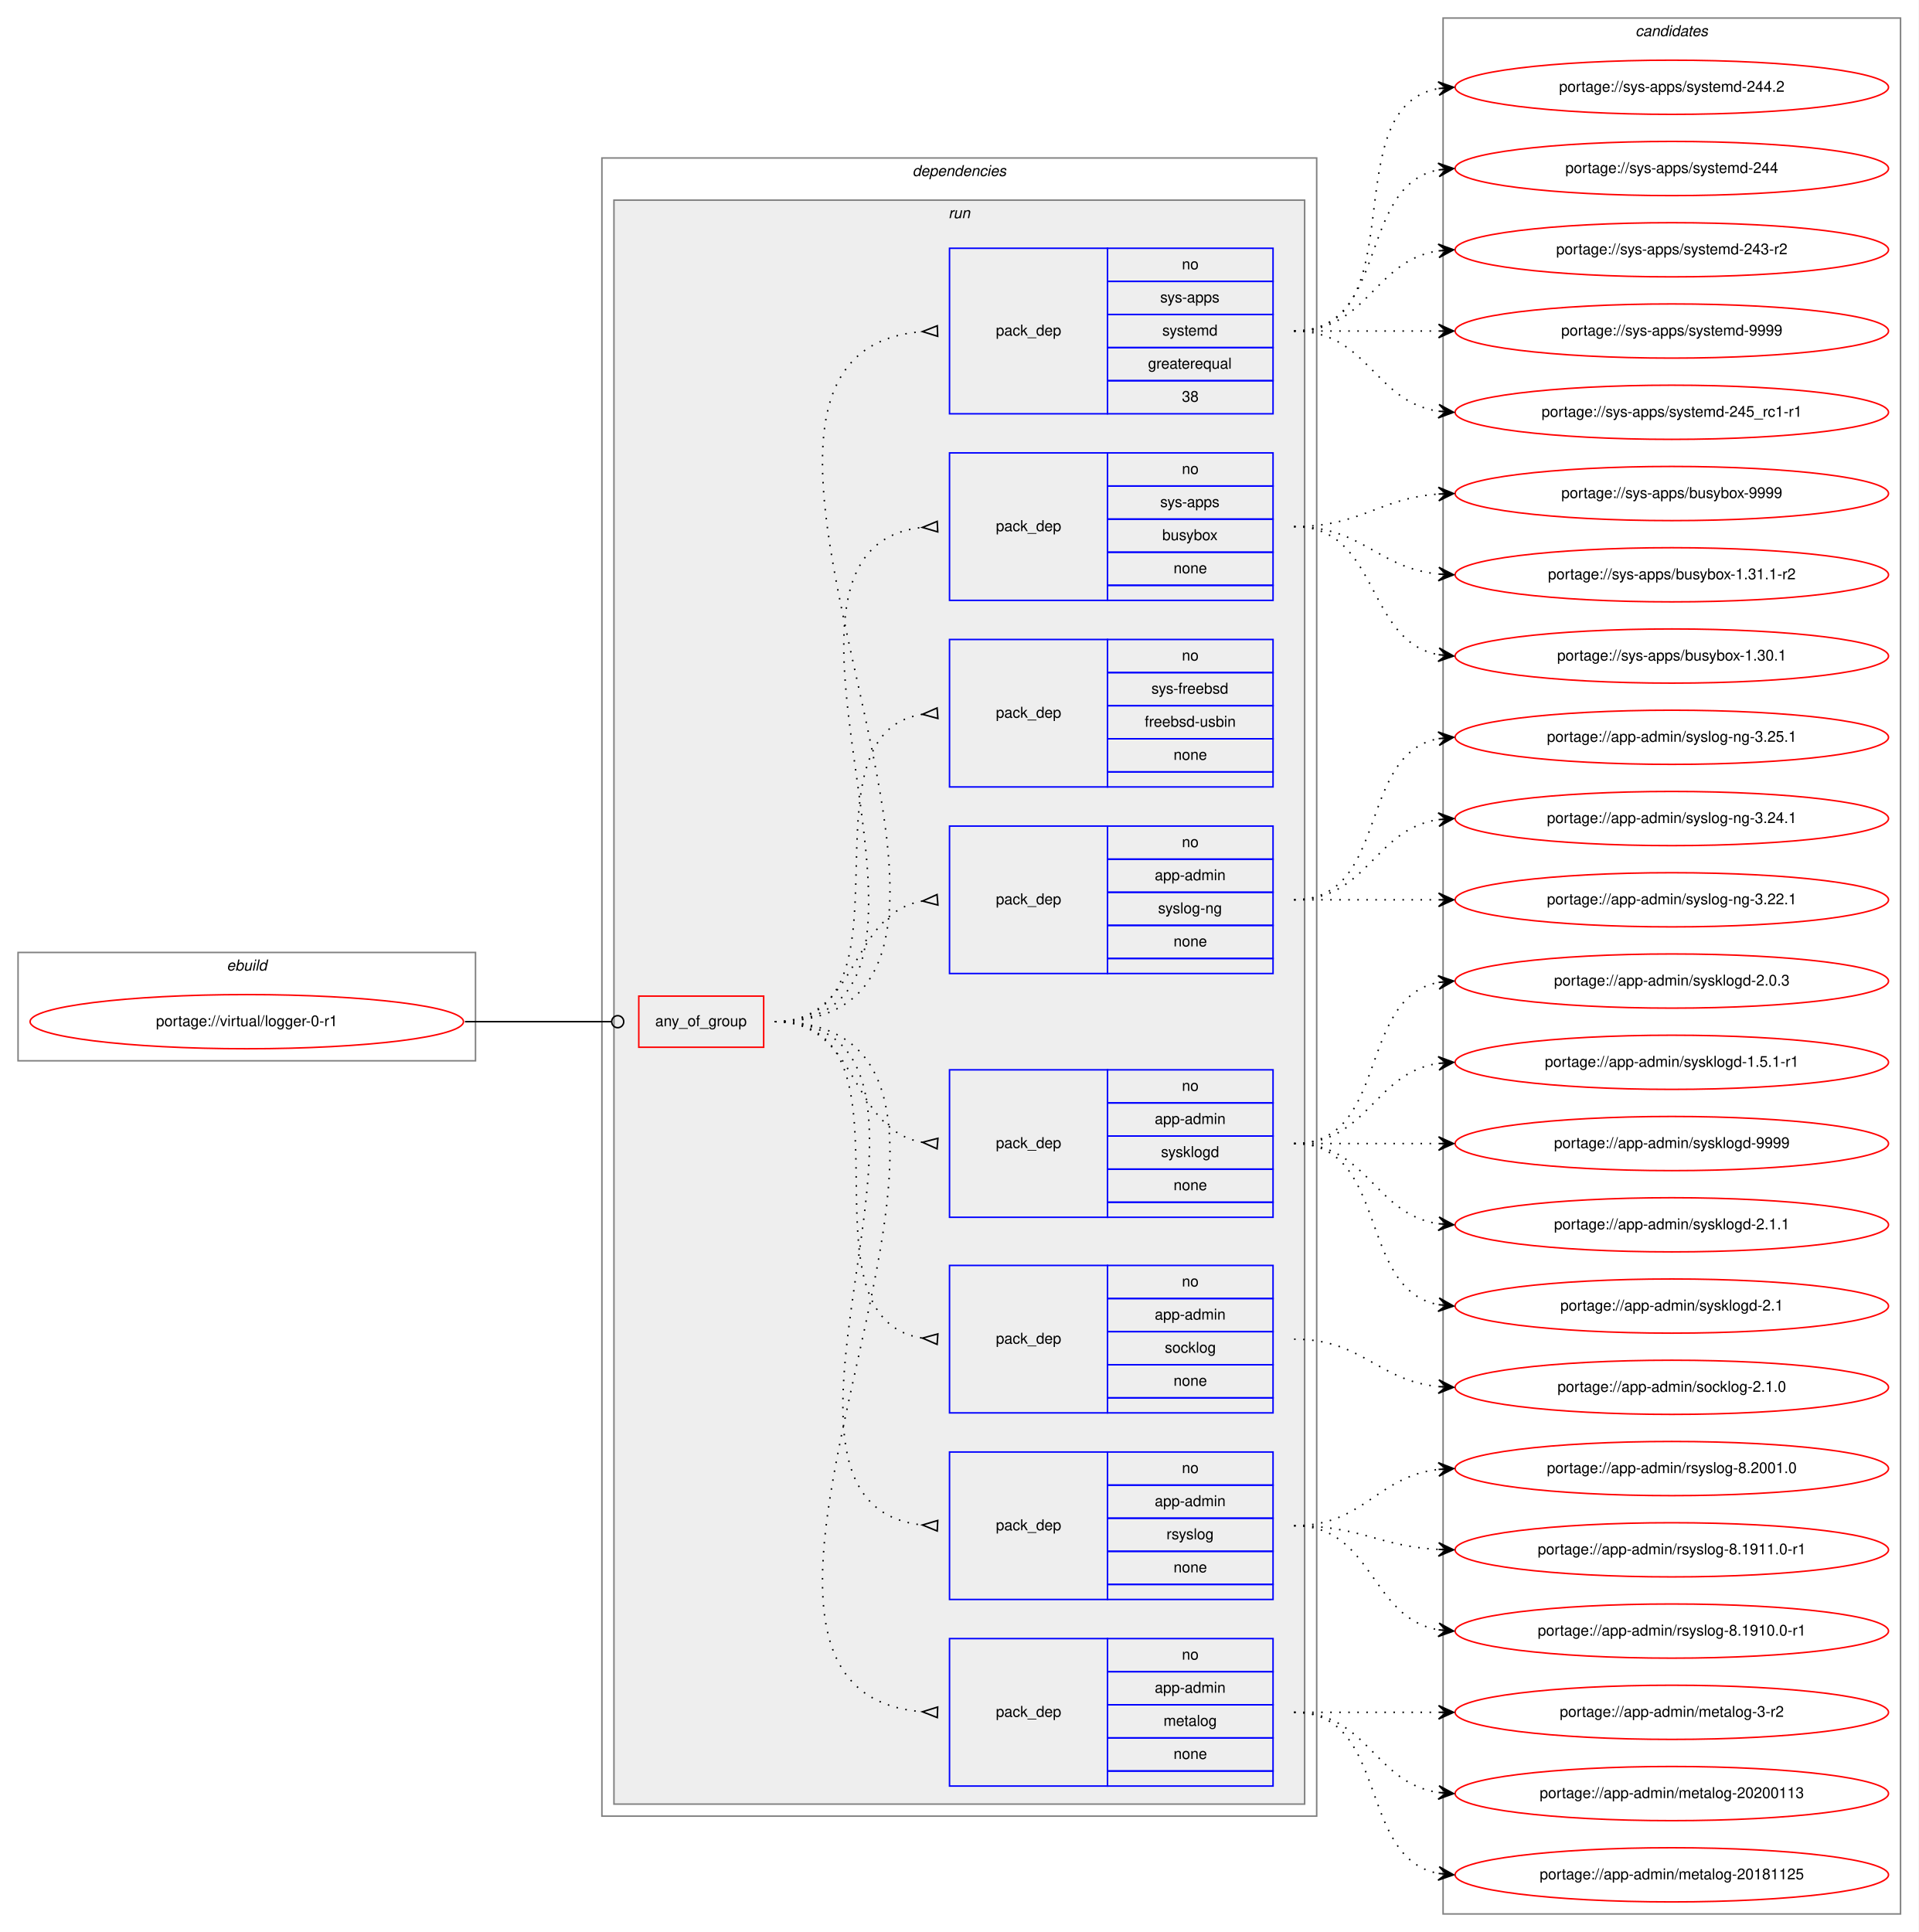
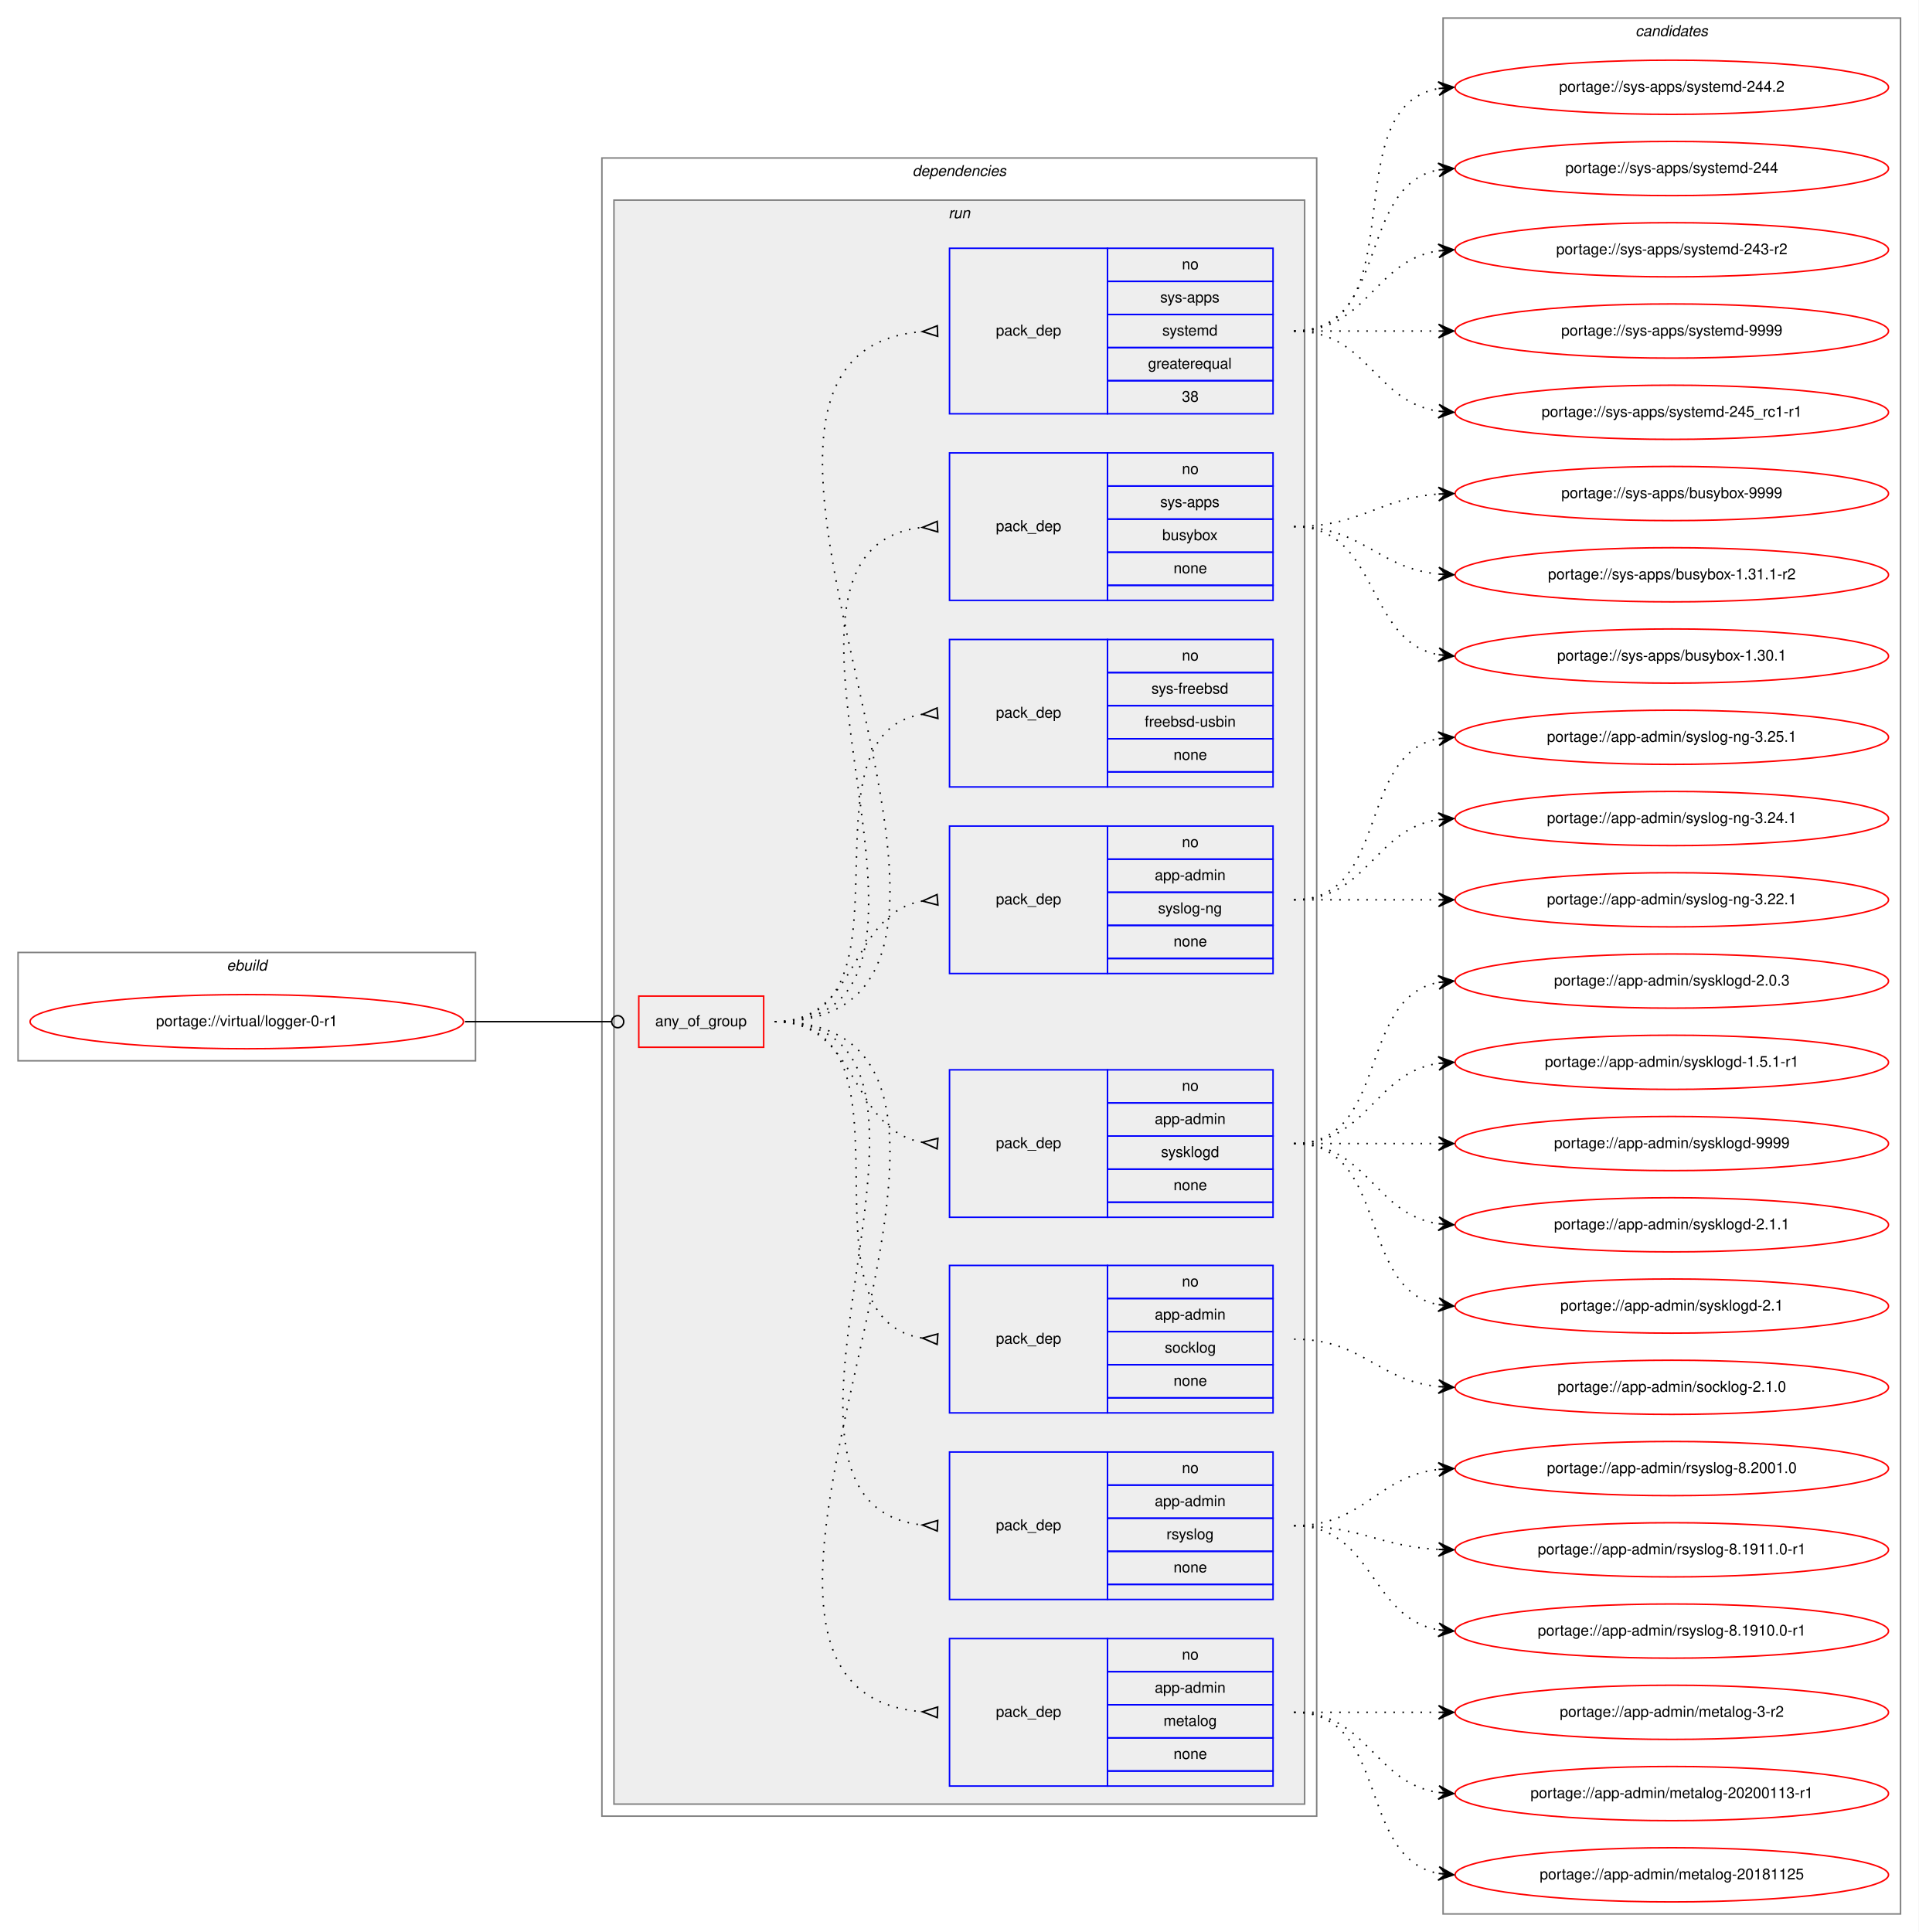
<svg xmlns="http://www.w3.org/2000/svg" xmlns:xlink="http://www.w3.org/1999/xlink" width="1275pt" height="1284pt" viewBox="0.00 0.00 1275.00 1284.00">
  <g id="graph0" class="graph" transform="scale(1 1) rotate(0) translate(4 1280)">
    <polygon fill="white" stroke="transparent" points="-4,4 -4,-1280 1271,-1280 1271,4 -4,4" />
    <g id="clust1" class="cluster">
      <polygon fill="none" stroke="gray" points="8,-575 8,-647 312,-647 312,-575 8,-575" />
      <text text-anchor="start" x="146.66" y="-635" font-family="Helvetica,sans-Serif" font-style="italic" font-size="10.00">ebuild</text>
    </g>
    <g id="clust2" class="cluster">
      <polygon fill="none" stroke="gray" points="396,-73 396,-1175 871,-1175 871,-73 396,-73" />
      <text text-anchor="start" x="602.38" y="-1163" font-family="Helvetica,sans-Serif" font-style="italic" font-size="10.00">dependencies</text>
    </g>
    <g id="clust5" class="cluster">
      <polygon fill="#eeeeee" stroke="gray" points="404,-81 404,-1147 863,-1147 863,-81 404,-81" />
      <text text-anchor="start" x="626.28" y="-1135" font-family="Helvetica,sans-Serif" font-style="italic" font-size="10.00">run</text>
    </g>
    <g id="clust15" class="cluster">
      <polygon fill="none" stroke="gray" points="955,-8 955,-1268 1259,-1268 1259,-8 955,-8" />
      <text text-anchor="start" x="1082.82" y="-1256" font-family="Helvetica,sans-Serif" font-style="italic" font-size="10.00">candidates</text>
    </g>
    <g id="node1" class="node">
      <g id="a_node1">
        <a xlink:href="../virtual/logger-0-r1.svg" xlink:title="portage://virtual/logger-0-r1">
          <ellipse fill="none" stroke="red" cx="160" cy="-601" rx="144" ry="18" />
          <text text-anchor="middle" x="160" y="-598" font-family="Helvetica,sans-Serif" font-size="10.00">portage://virtual/logger-0-r1</text>
        </a>
      </g>
    </g>
    <g id="node2" class="node">
      <polygon fill="none" stroke="red" points="420.5,-584 420.5,-618 503.5,-618 503.5,-584 420.5,-584" />
      <text text-anchor="start" x="431.43" y="-598" font-family="Helvetica,sans-Serif" font-size="10.00">any_of_group</text>
    </g>
    <g id="edge9" class="edge">
      <path fill="none" stroke="black" d="M305,-601C349.05,-601 362.06,-601 402.35,-601" />
      <ellipse fill="none" stroke="black" cx="406.5" cy="-601" rx="4" ry="4" />
    </g>
    <g id="node3" class="node">
      <polygon fill="none" stroke="blue" points="627,-93 627,-191 732,-191 732,-93 627,-93" />
      <text text-anchor="start" x="657.82" y="-139" font-family="Helvetica,sans-Serif" font-size="10.00">pack_dep</text>
      <polygon fill="none" stroke="blue" points="732,-169 732,-191 842,-191 842,-169 732,-169" />
      <text text-anchor="start" x="781.44" y="-177" font-family="Helvetica,sans-Serif" font-size="10.00">no</text>
      <polygon fill="none" stroke="blue" points="732,-147 732,-169 842,-169 842,-147 732,-147" />
      <text text-anchor="start" x="763.38" y="-155" font-family="Helvetica,sans-Serif" font-size="10.00">app-admin</text>
      <polygon fill="none" stroke="blue" points="732,-125 732,-147 842,-147 842,-125 732,-125" />
      <text text-anchor="start" x="769.22" y="-133" font-family="Helvetica,sans-Serif" font-size="10.00">metalog</text>
      <polygon fill="none" stroke="blue" points="732,-103 732,-125 842,-125 842,-103 732,-103" />
      <text text-anchor="start" x="775.88" y="-111" font-family="Helvetica,sans-Serif" font-size="10.00">none</text>
      <polygon fill="none" stroke="blue" points="732,-93 732,-103 842,-103 842,-93 732,-93" />
    </g>
    <g id="edge1" class="edge">
      <path fill="none" stroke="black" stroke-dasharray="1,5" d="M511,-601C717.09,-601 419.62,-157.11 608.99,-142.38" />
      <polygon fill="none" stroke="black" points="619.13,-145.5 609.01,-142.37 618.87,-138.5 619.13,-145.5" />
    </g>
    <g id="node4" class="node">
      <polygon fill="none" stroke="blue" points="627,-217 627,-315 732,-315 732,-217 627,-217" />
      <text text-anchor="start" x="657.82" y="-263" font-family="Helvetica,sans-Serif" font-size="10.00">pack_dep</text>
      <polygon fill="none" stroke="blue" points="732,-293 732,-315 842,-315 842,-293 732,-293" />
      <text text-anchor="start" x="781.44" y="-301" font-family="Helvetica,sans-Serif" font-size="10.00">no</text>
      <polygon fill="none" stroke="blue" points="732,-271 732,-293 842,-293 842,-271 732,-271" />
      <text text-anchor="start" x="763.38" y="-279" font-family="Helvetica,sans-Serif" font-size="10.00">app-admin</text>
      <polygon fill="none" stroke="blue" points="732,-249 732,-271 842,-271 842,-249 732,-249" />
      <text text-anchor="start" x="771.17" y="-257" font-family="Helvetica,sans-Serif" font-size="10.00">rsyslog</text>
      <polygon fill="none" stroke="blue" points="732,-227 732,-249 842,-249 842,-227 732,-227" />
      <text text-anchor="start" x="775.88" y="-235" font-family="Helvetica,sans-Serif" font-size="10.00">none</text>
      <polygon fill="none" stroke="blue" points="732,-217 732,-227 842,-227 842,-217 732,-217" />
    </g>
    <g id="edge2" class="edge">
      <path fill="none" stroke="black" stroke-dasharray="1,5" d="M511,-601C663.92,-601 471.59,-280.88 609,-266.5" />
      <polygon fill="none" stroke="black" points="619.17,-269.5 609.01,-266.5 618.83,-262.5 619.17,-269.5" />
    </g>
    <g id="node5" class="node">
      <polygon fill="none" stroke="blue" points="627,-341 627,-439 732,-439 732,-341 627,-341" />
      <text text-anchor="start" x="657.82" y="-387" font-family="Helvetica,sans-Serif" font-size="10.00">pack_dep</text>
      <polygon fill="none" stroke="blue" points="732,-417 732,-439 842,-439 842,-417 732,-417" />
      <text text-anchor="start" x="781.44" y="-425" font-family="Helvetica,sans-Serif" font-size="10.00">no</text>
      <polygon fill="none" stroke="blue" points="732,-395 732,-417 842,-417 842,-395 732,-395" />
      <text text-anchor="start" x="763.38" y="-403" font-family="Helvetica,sans-Serif" font-size="10.00">app-admin</text>
      <polygon fill="none" stroke="blue" points="732,-373 732,-395 842,-395 842,-373 732,-373" />
      <text text-anchor="start" x="770.05" y="-381" font-family="Helvetica,sans-Serif" font-size="10.00">socklog</text>
      <polygon fill="none" stroke="blue" points="732,-351 732,-373 842,-373 842,-351 732,-351" />
      <text text-anchor="start" x="775.88" y="-359" font-family="Helvetica,sans-Serif" font-size="10.00">none</text>
      <polygon fill="none" stroke="blue" points="732,-341 732,-351 842,-351 842,-341 732,-341" />
    </g>
    <g id="edge3" class="edge">
      <path fill="none" stroke="black" stroke-dasharray="1,5" d="M511,-601C612.75,-601 520.43,-404.18 608.91,-390.72" />
      <polygon fill="none" stroke="black" points="619.25,-393.49 609.03,-390.71 618.75,-386.51 619.25,-393.49" />
    </g>
    <g id="node6" class="node">
      <polygon fill="none" stroke="blue" points="627,-471 627,-569 732,-569 732,-471 627,-471" />
      <text text-anchor="start" x="657.82" y="-517" font-family="Helvetica,sans-Serif" font-size="10.00">pack_dep</text>
      <polygon fill="none" stroke="blue" points="732,-547 732,-569 842,-569 842,-547 732,-547" />
      <text text-anchor="start" x="781.44" y="-555" font-family="Helvetica,sans-Serif" font-size="10.00">no</text>
      <polygon fill="none" stroke="blue" points="732,-525 732,-547 842,-547 842,-525 732,-525" />
      <text text-anchor="start" x="763.38" y="-533" font-family="Helvetica,sans-Serif" font-size="10.00">app-admin</text>
      <polygon fill="none" stroke="blue" points="732,-503 732,-525 842,-525 842,-503 732,-503" />
      <text text-anchor="start" x="767.55" y="-511" font-family="Helvetica,sans-Serif" font-size="10.00">sysklogd</text>
      <polygon fill="none" stroke="blue" points="732,-481 732,-503 842,-503 842,-481 732,-481" />
      <text text-anchor="start" x="775.88" y="-489" font-family="Helvetica,sans-Serif" font-size="10.00">none</text>
      <polygon fill="none" stroke="blue" points="732,-471 732,-481 842,-481 842,-471 732,-471" />
    </g>
    <g id="edge4" class="edge">
      <path fill="none" stroke="black" stroke-dasharray="1,5" d="M511,-601C567.37,-601 560.19,-529.51 608.86,-520.85" />
      <polygon fill="none" stroke="black" points="619.29,-523.49 609.04,-520.84 618.71,-516.51 619.29,-523.49" />
    </g>
    <g id="node7" class="node">
      <polygon fill="none" stroke="blue" points="627,-633 627,-731 732,-731 732,-633 627,-633" />
      <text text-anchor="start" x="657.82" y="-679" font-family="Helvetica,sans-Serif" font-size="10.00">pack_dep</text>
      <polygon fill="none" stroke="blue" points="732,-709 732,-731 842,-731 842,-709 732,-709" />
      <text text-anchor="start" x="781.44" y="-717" font-family="Helvetica,sans-Serif" font-size="10.00">no</text>
      <polygon fill="none" stroke="blue" points="732,-687 732,-709 842,-709 842,-687 732,-687" />
      <text text-anchor="start" x="763.38" y="-695" font-family="Helvetica,sans-Serif" font-size="10.00">app-admin</text>
      <polygon fill="none" stroke="blue" points="732,-665 732,-687 842,-687 842,-665 732,-665" />
      <text text-anchor="start" x="765.61" y="-673" font-family="Helvetica,sans-Serif" font-size="10.00">syslog-ng</text>
      <polygon fill="none" stroke="blue" points="732,-643 732,-665 842,-665 842,-643 732,-643" />
      <text text-anchor="start" x="775.88" y="-651" font-family="Helvetica,sans-Serif" font-size="10.00">none</text>
      <polygon fill="none" stroke="blue" points="732,-633 732,-643 842,-643 842,-633 732,-633" />
    </g>
    <g id="edge5" class="edge">
      <path fill="none" stroke="black" stroke-dasharray="1,5" d="M511,-601C567.37,-601 560.19,-672.49 608.86,-681.15" />
      <polygon fill="none" stroke="black" points="618.71,-685.49 609.04,-681.16 619.29,-678.51 618.71,-685.49" />
    </g>
    <g id="node8" class="node">
      <polygon fill="none" stroke="blue" points="627,-757 627,-855 732,-855 732,-757 627,-757" />
      <text text-anchor="start" x="657.82" y="-803" font-family="Helvetica,sans-Serif" font-size="10.00">pack_dep</text>
      <polygon fill="none" stroke="blue" points="732,-833 732,-855 842,-855 842,-833 732,-833" />
      <text text-anchor="start" x="781.44" y="-841" font-family="Helvetica,sans-Serif" font-size="10.00">no</text>
      <polygon fill="none" stroke="blue" points="732,-811 732,-833 842,-833 842,-811 732,-811" />
      <text text-anchor="start" x="761.16" y="-819" font-family="Helvetica,sans-Serif" font-size="10.00">sys-freebsd</text>
      <polygon fill="none" stroke="blue" points="732,-789 732,-811 842,-811 842,-789 732,-789" />
      <text text-anchor="start" x="756.72" y="-797" font-family="Helvetica,sans-Serif" font-size="10.00">freebsd-usbin</text>
      <polygon fill="none" stroke="blue" points="732,-767 732,-789 842,-789 842,-767 732,-767" />
      <text text-anchor="start" x="775.88" y="-775" font-family="Helvetica,sans-Serif" font-size="10.00">none</text>
      <polygon fill="none" stroke="blue" points="732,-757 732,-767 842,-767 842,-757 732,-757" />
    </g>
    <g id="edge6" class="edge">
      <path fill="none" stroke="black" stroke-dasharray="1,5" d="M511,-601C610.36,-601 522.66,-791.84 608.87,-805.26" />
      <polygon fill="none" stroke="black" points="618.74,-809.49 609.03,-805.27 619.26,-802.51 618.74,-809.49" />
    </g>
    <g id="node9" class="node">
      <polygon fill="none" stroke="blue" points="627,-881 627,-979 732,-979 732,-881 627,-881" />
      <text text-anchor="start" x="657.82" y="-927" font-family="Helvetica,sans-Serif" font-size="10.00">pack_dep</text>
      <polygon fill="none" stroke="blue" points="732,-957 732,-979 842,-979 842,-957 732,-957" />
      <text text-anchor="start" x="781.44" y="-965" font-family="Helvetica,sans-Serif" font-size="10.00">no</text>
      <polygon fill="none" stroke="blue" points="732,-935 732,-957 842,-957 842,-935 732,-935" />
      <text text-anchor="start" x="767" y="-943" font-family="Helvetica,sans-Serif" font-size="10.00">sys-apps</text>
      <polygon fill="none" stroke="blue" points="732,-913 732,-935 842,-935 842,-913 732,-913" />
      <text text-anchor="start" x="768.38" y="-921" font-family="Helvetica,sans-Serif" font-size="10.00">busybox</text>
      <polygon fill="none" stroke="blue" points="732,-891 732,-913 842,-913 842,-891 732,-891" />
      <text text-anchor="start" x="775.88" y="-899" font-family="Helvetica,sans-Serif" font-size="10.00">none</text>
      <polygon fill="none" stroke="blue" points="732,-881 732,-891 842,-891 842,-881 732,-881" />
    </g>
    <g id="edge7" class="edge">
      <path fill="none" stroke="black" stroke-dasharray="1,5" d="M511,-601C661.29,-601 474.27,-914.76 608.75,-929.47" />
      <polygon fill="none" stroke="black" points="618.82,-933.5 609.01,-929.48 619.18,-926.5 618.82,-933.5" />
    </g>
    <g id="node10" class="node">
      <polygon fill="none" stroke="blue" points="627,-1005 627,-1115 732,-1115 732,-1005 627,-1005" />
      <text text-anchor="start" x="657.82" y="-1057" font-family="Helvetica,sans-Serif" font-size="10.00">pack_dep</text>
      <polygon fill="none" stroke="blue" points="732,-1093 732,-1115 842,-1115 842,-1093 732,-1093" />
      <text text-anchor="start" x="781.44" y="-1101" font-family="Helvetica,sans-Serif" font-size="10.00">no</text>
      <polygon fill="none" stroke="blue" points="732,-1071 732,-1093 842,-1093 842,-1071 732,-1071" />
      <text text-anchor="start" x="767" y="-1079" font-family="Helvetica,sans-Serif" font-size="10.00">sys-apps</text>
      <polygon fill="none" stroke="blue" points="732,-1049 732,-1071 842,-1071 842,-1049 732,-1049" />
      <text text-anchor="start" x="768.39" y="-1057" font-family="Helvetica,sans-Serif" font-size="10.00">systemd</text>
      <polygon fill="none" stroke="blue" points="732,-1027 732,-1049 842,-1049 842,-1027 732,-1027" />
      <text text-anchor="start" x="758.94" y="-1035" font-family="Helvetica,sans-Serif" font-size="10.00">greaterequal</text>
      <polygon fill="none" stroke="blue" points="732,-1005 732,-1027 842,-1027 842,-1005 732,-1005" />
      <text text-anchor="start" x="781.44" y="-1013" font-family="Helvetica,sans-Serif" font-size="10.00">38</text>
    </g>
    <g id="edge8" class="edge">
      <path fill="none" stroke="black" stroke-dasharray="1,5" d="M511,-601C717.09,-601 419.62,-1044.89 608.99,-1059.62" />
      <polygon fill="none" stroke="black" points="618.87,-1063.5 609.01,-1059.63 619.13,-1056.5 618.87,-1063.5" />
    </g>
    <g id="node11" class="node">
      <g id="a_node11">
        <a xlink:href="../app-admin/metalog-3-r2.svg" xlink:title="portage://app-admin/metalog-3-r2">
          <ellipse fill="none" stroke="red" cx="1107" cy="-142" rx="144" ry="18" />
          <text text-anchor="middle" x="1107" y="-139" font-family="Helvetica,sans-Serif" font-size="10.00">portage://app-admin/metalog-3-r2</text>
        </a>
      </g>
    </g>
    <g id="edge10" class="edge">
      <path fill="none" stroke="black" stroke-dasharray="1,5" d="M856,-142C899.43,-142 912.83,-142 951.57,-142" />
      <polygon fill="black" stroke="black" points="962,-142 952,-146.5 957,-142 952,-142 952,-142 952,-142 957,-142 952,-137.5 962,-142 962,-142" />
    </g>
    <g id="node12" class="node">
      <g id="a_node12">
-         <a xlink:href="../app-admin/metalog-20200113.svg" xlink:title="portage://app-admin/metalog-20200113">
+         <a xlink:href="../app-admin/metalog-20200113-r1.svg" xlink:title="portage://app-admin/metalog-20200113-r1">
          <ellipse fill="none" stroke="red" cx="1107" cy="-88" rx="144" ry="18" />
-           <text text-anchor="middle" x="1107" y="-85" font-family="Helvetica,sans-Serif" font-size="10.00">portage://app-admin/metalog-20200113</text>
+           <text text-anchor="middle" x="1107" y="-85" font-family="Helvetica,sans-Serif" font-size="10.00">portage://app-admin/metalog-20200113-r1</text>
        </a>
      </g>
    </g>
    <g id="edge11" class="edge">
      <path fill="none" stroke="black" stroke-dasharray="1,5" d="M856,-142C905.26,-142 908.85,-95.13 951.86,-88.72" />
      <polygon fill="black" stroke="black" points="962,-88 952.35,-93.2 957.01,-88.36 952.03,-88.71 952.03,-88.71 952.03,-88.71 957.01,-88.36 951.71,-84.22 962,-88 962,-88" />
    </g>
    <g id="node13" class="node">
      <g id="a_node13">
        <a xlink:href="../app-admin/metalog-20181125.svg" xlink:title="portage://app-admin/metalog-20181125">
          <ellipse fill="none" stroke="red" cx="1107" cy="-34" rx="144" ry="18" />
          <text text-anchor="middle" x="1107" y="-31" font-family="Helvetica,sans-Serif" font-size="10.00">portage://app-admin/metalog-20181125</text>
        </a>
      </g>
    </g>
    <g id="edge12" class="edge">
      <path fill="none" stroke="black" stroke-dasharray="1,5" d="M856,-142C919.58,-142 897.58,-45.49 951.79,-34.93" />
      <polygon fill="black" stroke="black" points="962,-34 952.45,-39.39 957.02,-34.46 952.04,-34.91 952.04,-34.91 952.04,-34.91 957.02,-34.46 951.63,-30.43 962,-34 962,-34" />
    </g>
    <g id="node14" class="node">
      <g id="a_node14">
        <a xlink:href="../app-admin/rsyslog-8.2001.0.svg" xlink:title="portage://app-admin/rsyslog-8.2001.0">
          <ellipse fill="none" stroke="red" cx="1107" cy="-304" rx="144" ry="18" />
          <text text-anchor="middle" x="1107" y="-301" font-family="Helvetica,sans-Serif" font-size="10.00">portage://app-admin/rsyslog-8.2001.0</text>
        </a>
      </g>
    </g>
    <g id="edge13" class="edge">
      <path fill="none" stroke="black" stroke-dasharray="1,5" d="M856,-266C902.43,-266 910.87,-298.71 951.81,-303.43" />
      <polygon fill="black" stroke="black" points="962,-304 951.77,-307.94 957.01,-303.72 952.02,-303.44 952.02,-303.44 952.02,-303.44 957.01,-303.72 952.27,-298.95 962,-304 962,-304" />
    </g>
    <g id="node15" class="node">
      <g id="a_node15">
        <a xlink:href="../app-admin/rsyslog-8.1911.0-r1.svg" xlink:title="portage://app-admin/rsyslog-8.1911.0-r1">
          <ellipse fill="none" stroke="red" cx="1107" cy="-250" rx="144" ry="18" />
          <text text-anchor="middle" x="1107" y="-247" font-family="Helvetica,sans-Serif" font-size="10.00">portage://app-admin/rsyslog-8.1911.0-r1</text>
        </a>
      </g>
    </g>
    <g id="edge14" class="edge">
      <path fill="none" stroke="black" stroke-dasharray="1,5" d="M856,-266C900.11,-266 912.56,-252.29 951.97,-250.25" />
      <polygon fill="black" stroke="black" points="962,-250 952.12,-254.75 957,-250.13 952,-250.25 952,-250.25 952,-250.25 957,-250.13 951.89,-245.75 962,-250 962,-250" />
    </g>
    <g id="node16" class="node">
      <g id="a_node16">
        <a xlink:href="../app-admin/rsyslog-8.1910.0-r1.svg" xlink:title="portage://app-admin/rsyslog-8.1910.0-r1">
          <ellipse fill="none" stroke="red" cx="1107" cy="-196" rx="144" ry="18" />
          <text text-anchor="middle" x="1107" y="-193" font-family="Helvetica,sans-Serif" font-size="10.00">portage://app-admin/rsyslog-8.1910.0-r1</text>
        </a>
      </g>
    </g>
    <g id="edge15" class="edge">
      <path fill="none" stroke="black" stroke-dasharray="1,5" d="M856,-266C908.82,-266 906.17,-204.73 951.84,-196.83" />
      <polygon fill="black" stroke="black" points="962,-196 952.4,-201.3 957.02,-196.41 952.03,-196.82 952.03,-196.82 952.03,-196.82 957.02,-196.41 951.67,-192.33 962,-196 962,-196" />
    </g>
    <g id="node17" class="node">
      <g id="a_node17">
        <a xlink:href="../app-admin/socklog-2.1.0.svg" xlink:title="portage://app-admin/socklog-2.1.0">
          <ellipse fill="none" stroke="red" cx="1107" cy="-358" rx="144" ry="18" />
          <text text-anchor="middle" x="1107" y="-355" font-family="Helvetica,sans-Serif" font-size="10.00">portage://app-admin/socklog-2.1.0</text>
        </a>
      </g>
    </g>
    <g id="edge16" class="edge">
      <path fill="none" stroke="black" stroke-dasharray="1,5" d="M856,-390C901.65,-390 911.48,-362.46 951.95,-358.48" />
      <polygon fill="black" stroke="black" points="962,-358 952.22,-362.97 957.01,-358.24 952.01,-358.47 952.01,-358.47 952.01,-358.47 957.01,-358.24 951.8,-353.98 962,-358 962,-358" />
    </g>
    <g id="node18" class="node">
      <g id="a_node18">
        <a xlink:href="../app-admin/sysklogd-9999.svg" xlink:title="portage://app-admin/sysklogd-9999">
          <ellipse fill="none" stroke="red" cx="1107" cy="-520" rx="144" ry="18" />
          <text text-anchor="middle" x="1107" y="-517" font-family="Helvetica,sans-Serif" font-size="10.00">portage://app-admin/sysklogd-9999</text>
        </a>
      </g>
    </g>
    <g id="edge17" class="edge">
      <path fill="none" stroke="black" stroke-dasharray="1,5" d="M856,-520C899.43,-520 912.83,-520 951.57,-520" />
      <polygon fill="black" stroke="black" points="962,-520 952,-524.5 957,-520 952,-520 952,-520 952,-520 957,-520 952,-515.5 962,-520 962,-520" />
    </g>
    <g id="node19" class="node">
      <g id="a_node19">
        <a xlink:href="../app-admin/sysklogd-2.1.1.svg" xlink:title="portage://app-admin/sysklogd-2.1.1">
          <ellipse fill="none" stroke="red" cx="1107" cy="-466" rx="144" ry="18" />
          <text text-anchor="middle" x="1107" y="-463" font-family="Helvetica,sans-Serif" font-size="10.00">portage://app-admin/sysklogd-2.1.1</text>
        </a>
      </g>
    </g>
    <g id="edge18" class="edge">
      <path fill="none" stroke="black" stroke-dasharray="1,5" d="M856,-520C905.26,-520 908.85,-473.13 951.86,-466.72" />
      <polygon fill="black" stroke="black" points="962,-466 952.35,-471.2 957.01,-466.36 952.03,-466.71 952.03,-466.71 952.03,-466.71 957.01,-466.36 951.71,-462.22 962,-466 962,-466" />
    </g>
    <g id="node20" class="node">
      <g id="a_node20">
        <a xlink:href="../app-admin/sysklogd-2.1.svg" xlink:title="portage://app-admin/sysklogd-2.1">
          <ellipse fill="none" stroke="red" cx="1107" cy="-412" rx="144" ry="18" />
          <text text-anchor="middle" x="1107" y="-409" font-family="Helvetica,sans-Serif" font-size="10.00">portage://app-admin/sysklogd-2.1</text>
        </a>
      </g>
    </g>
    <g id="edge19" class="edge">
      <path fill="none" stroke="black" stroke-dasharray="1,5" d="M856,-520C919.58,-520 897.58,-423.49 951.79,-412.93" />
      <polygon fill="black" stroke="black" points="962,-412 952.45,-417.39 957.02,-412.46 952.04,-412.91 952.04,-412.91 952.04,-412.91 957.02,-412.46 951.63,-408.43 962,-412 962,-412" />
    </g>
    <g id="node21" class="node">
      <g id="a_node21">
        <a xlink:href="../app-admin/sysklogd-2.0.3.svg" xlink:title="portage://app-admin/sysklogd-2.0.3">
          <ellipse fill="none" stroke="red" cx="1107" cy="-628" rx="144" ry="18" />
          <text text-anchor="middle" x="1107" y="-625" font-family="Helvetica,sans-Serif" font-size="10.00">portage://app-admin/sysklogd-2.0.3</text>
        </a>
      </g>
    </g>
    <g id="edge20" class="edge">
      <path fill="none" stroke="black" stroke-dasharray="1,5" d="M856,-520C919.58,-520 897.58,-616.51 951.79,-627.07" />
      <polygon fill="black" stroke="black" points="962,-628 951.63,-631.57 957.02,-627.54 952.04,-627.09 952.04,-627.09 952.04,-627.09 957.02,-627.54 952.45,-622.61 962,-628 962,-628" />
    </g>
    <g id="node22" class="node">
      <g id="a_node22">
        <a xlink:href="../app-admin/sysklogd-1.5.1-r1.svg" xlink:title="portage://app-admin/sysklogd-1.5.1-r1">
          <ellipse fill="none" stroke="red" cx="1107" cy="-574" rx="144" ry="18" />
          <text text-anchor="middle" x="1107" y="-571" font-family="Helvetica,sans-Serif" font-size="10.00">portage://app-admin/sysklogd-1.5.1-r1</text>
        </a>
      </g>
    </g>
    <g id="edge21" class="edge">
      <path fill="none" stroke="black" stroke-dasharray="1,5" d="M856,-520C905.26,-520 908.85,-566.87 951.86,-573.28" />
      <polygon fill="black" stroke="black" points="962,-574 951.71,-577.78 957.01,-573.64 952.03,-573.29 952.03,-573.29 952.03,-573.29 957.01,-573.64 952.35,-568.8 962,-574 962,-574" />
    </g>
    <g id="node23" class="node">
      <g id="a_node23">
        <a xlink:href="../app-admin/syslog-ng-3.25.1.svg" xlink:title="portage://app-admin/syslog-ng-3.25.1">
          <ellipse fill="none" stroke="red" cx="1107" cy="-790" rx="144" ry="18" />
          <text text-anchor="middle" x="1107" y="-787" font-family="Helvetica,sans-Serif" font-size="10.00">portage://app-admin/syslog-ng-3.25.1</text>
        </a>
      </g>
    </g>
    <g id="edge22" class="edge">
      <path fill="none" stroke="black" stroke-dasharray="1,5" d="M856,-682C919.58,-682 897.58,-778.51 951.79,-789.07" />
      <polygon fill="black" stroke="black" points="962,-790 951.63,-793.57 957.02,-789.54 952.04,-789.09 952.04,-789.09 952.04,-789.09 957.02,-789.54 952.45,-784.61 962,-790 962,-790" />
    </g>
    <g id="node24" class="node">
      <g id="a_node24">
        <a xlink:href="../app-admin/syslog-ng-3.24.1.svg" xlink:title="portage://app-admin/syslog-ng-3.24.1">
          <ellipse fill="none" stroke="red" cx="1107" cy="-736" rx="144" ry="18" />
          <text text-anchor="middle" x="1107" y="-733" font-family="Helvetica,sans-Serif" font-size="10.00">portage://app-admin/syslog-ng-3.24.1</text>
        </a>
      </g>
    </g>
    <g id="edge23" class="edge">
      <path fill="none" stroke="black" stroke-dasharray="1,5" d="M856,-682C905.26,-682 908.85,-728.87 951.86,-735.28" />
      <polygon fill="black" stroke="black" points="962,-736 951.71,-739.78 957.01,-735.64 952.03,-735.29 952.03,-735.29 952.03,-735.29 957.01,-735.64 952.35,-730.8 962,-736 962,-736" />
    </g>
    <g id="node25" class="node">
      <g id="a_node25">
        <a xlink:href="../app-admin/syslog-ng-3.22.1.svg" xlink:title="portage://app-admin/syslog-ng-3.22.1">
          <ellipse fill="none" stroke="red" cx="1107" cy="-682" rx="144" ry="18" />
          <text text-anchor="middle" x="1107" y="-679" font-family="Helvetica,sans-Serif" font-size="10.00">portage://app-admin/syslog-ng-3.22.1</text>
        </a>
      </g>
    </g>
    <g id="edge24" class="edge">
      <path fill="none" stroke="black" stroke-dasharray="1,5" d="M856,-682C899.43,-682 912.83,-682 951.57,-682" />
      <polygon fill="black" stroke="black" points="962,-682 952,-686.5 957,-682 952,-682 952,-682 952,-682 957,-682 952,-677.5 962,-682 962,-682" />
    </g>
    <g id="node26" class="node">
      <g id="a_node26">
        <a xlink:href="../sys-apps/busybox-9999.svg" xlink:title="portage://sys-apps/busybox-9999">
          <ellipse fill="none" stroke="red" cx="1107" cy="-952" rx="144" ry="18" />
          <text text-anchor="middle" x="1107" y="-949" font-family="Helvetica,sans-Serif" font-size="10.00">portage://sys-apps/busybox-9999</text>
        </a>
      </g>
    </g>
    <g id="edge25" class="edge">
      <path fill="none" stroke="black" stroke-dasharray="1,5" d="M856,-930C900.54,-930 912.22,-948.86 951.89,-951.65" />
      <polygon fill="black" stroke="black" points="962,-952 951.85,-956.16 957,-951.83 952.01,-951.66 952.01,-951.66 952.01,-951.66 957,-951.83 952.16,-947.16 962,-952 962,-952" />
    </g>
    <g id="node27" class="node">
      <g id="a_node27">
        <a xlink:href="../sys-apps/busybox-1.31.1-r2.svg" xlink:title="portage://sys-apps/busybox-1.31.1-r2">
          <ellipse fill="none" stroke="red" cx="1107" cy="-898" rx="144" ry="18" />
          <text text-anchor="middle" x="1107" y="-895" font-family="Helvetica,sans-Serif" font-size="10.00">portage://sys-apps/busybox-1.31.1-r2</text>
        </a>
      </g>
    </g>
    <g id="edge26" class="edge">
      <path fill="none" stroke="black" stroke-dasharray="1,5" d="M856,-930C901.65,-930 911.48,-902.46 951.95,-898.48" />
      <polygon fill="black" stroke="black" points="962,-898 952.22,-902.97 957.01,-898.24 952.01,-898.47 952.01,-898.47 952.01,-898.47 957.01,-898.24 951.8,-893.98 962,-898 962,-898" />
    </g>
    <g id="node28" class="node">
      <g id="a_node28">
        <a xlink:href="../sys-apps/busybox-1.30.1.svg" xlink:title="portage://sys-apps/busybox-1.30.1">
          <ellipse fill="none" stroke="red" cx="1107" cy="-844" rx="144" ry="18" />
          <text text-anchor="middle" x="1107" y="-841" font-family="Helvetica,sans-Serif" font-size="10.00">portage://sys-apps/busybox-1.30.1</text>
        </a>
      </g>
    </g>
    <g id="edge27" class="edge">
      <path fill="none" stroke="black" stroke-dasharray="1,5" d="M856,-930C912.99,-930 902.91,-854.1 951.78,-844.91" />
      <polygon fill="black" stroke="black" points="962,-844 952.44,-849.37 957.02,-844.44 952.04,-844.88 952.04,-844.88 952.04,-844.88 957.02,-844.44 951.64,-840.4 962,-844 962,-844" />
    </g>
    <g id="node29" class="node">
      <g id="a_node29">
        <a xlink:href="../sys-apps/systemd-9999.svg" xlink:title="portage://sys-apps/systemd-9999">
          <ellipse fill="none" stroke="red" cx="1107" cy="-1060" rx="144" ry="18" />
          <text text-anchor="middle" x="1107" y="-1057" font-family="Helvetica,sans-Serif" font-size="10.00">portage://sys-apps/systemd-9999</text>
        </a>
      </g>
    </g>
    <g id="edge28" class="edge">
      <path fill="none" stroke="black" stroke-dasharray="1,5" d="M856,-1060C899.43,-1060 912.83,-1060 951.57,-1060" />
      <polygon fill="black" stroke="black" points="962,-1060 952,-1064.5 957,-1060 952,-1060 952,-1060 952,-1060 957,-1060 952,-1055.5 962,-1060 962,-1060" />
    </g>
    <g id="node30" class="node">
      <g id="a_node30">
        <a xlink:href="../sys-apps/systemd-245_rc1-r1.svg" xlink:title="portage://sys-apps/systemd-245_rc1-r1">
          <ellipse fill="none" stroke="red" cx="1107" cy="-1006" rx="144" ry="18" />
          <text text-anchor="middle" x="1107" y="-1003" font-family="Helvetica,sans-Serif" font-size="10.00">portage://sys-apps/systemd-245_rc1-r1</text>
        </a>
      </g>
    </g>
    <g id="edge29" class="edge">
      <path fill="none" stroke="black" stroke-dasharray="1,5" d="M856,-1060C905.26,-1060 908.85,-1013.13 951.86,-1006.72" />
      <polygon fill="black" stroke="black" points="962,-1006 952.35,-1011.2 957.01,-1006.36 952.03,-1006.71 952.03,-1006.71 952.03,-1006.71 957.01,-1006.36 951.71,-1002.22 962,-1006 962,-1006" />
    </g>
    <g id="node31" class="node">
      <g id="a_node31">
        <a xlink:href="../sys-apps/systemd-244.2.svg" xlink:title="portage://sys-apps/systemd-244.2">
          <ellipse fill="none" stroke="red" cx="1107" cy="-1222" rx="144" ry="18" />
          <text text-anchor="middle" x="1107" y="-1219" font-family="Helvetica,sans-Serif" font-size="10.00">portage://sys-apps/systemd-244.2</text>
        </a>
      </g>
    </g>
    <g id="edge30" class="edge">
      <path fill="none" stroke="black" stroke-dasharray="1,5" d="M856,-1060C938.35,-1060 881.36,-1208.38 951.73,-1221.13" />
      <polygon fill="black" stroke="black" points="962,-1222 951.66,-1225.64 957.02,-1221.58 952.04,-1221.15 952.04,-1221.15 952.04,-1221.15 957.02,-1221.58 952.42,-1216.67 962,-1222 962,-1222" />
    </g>
    <g id="node32" class="node">
      <g id="a_node32">
        <a xlink:href="../sys-apps/systemd-244.svg" xlink:title="portage://sys-apps/systemd-244">
          <ellipse fill="none" stroke="red" cx="1107" cy="-1168" rx="144" ry="18" />
          <text text-anchor="middle" x="1107" y="-1165" font-family="Helvetica,sans-Serif" font-size="10.00">portage://sys-apps/systemd-244</text>
        </a>
      </g>
    </g>
    <g id="edge31" class="edge">
      <path fill="none" stroke="black" stroke-dasharray="1,5" d="M856,-1060C919.58,-1060 897.58,-1156.51 951.79,-1167.07" />
      <polygon fill="black" stroke="black" points="962,-1168 951.63,-1171.57 957.02,-1167.54 952.04,-1167.09 952.04,-1167.09 952.04,-1167.09 957.02,-1167.54 952.45,-1162.61 962,-1168 962,-1168" />
    </g>
    <g id="node33" class="node">
      <g id="a_node33">
        <a xlink:href="../sys-apps/systemd-243-r2.svg" xlink:title="portage://sys-apps/systemd-243-r2">
          <ellipse fill="none" stroke="red" cx="1107" cy="-1114" rx="144" ry="18" />
          <text text-anchor="middle" x="1107" y="-1111" font-family="Helvetica,sans-Serif" font-size="10.00">portage://sys-apps/systemd-243-r2</text>
        </a>
      </g>
    </g>
    <g id="edge32" class="edge">
      <path fill="none" stroke="black" stroke-dasharray="1,5" d="M856,-1060C905.26,-1060 908.85,-1106.87 951.86,-1113.28" />
      <polygon fill="black" stroke="black" points="962,-1114 951.71,-1117.78 957.01,-1113.64 952.03,-1113.29 952.03,-1113.29 952.03,-1113.29 957.01,-1113.64 952.35,-1108.8 962,-1114 962,-1114" />
    </g>
  </g>
</svg>
